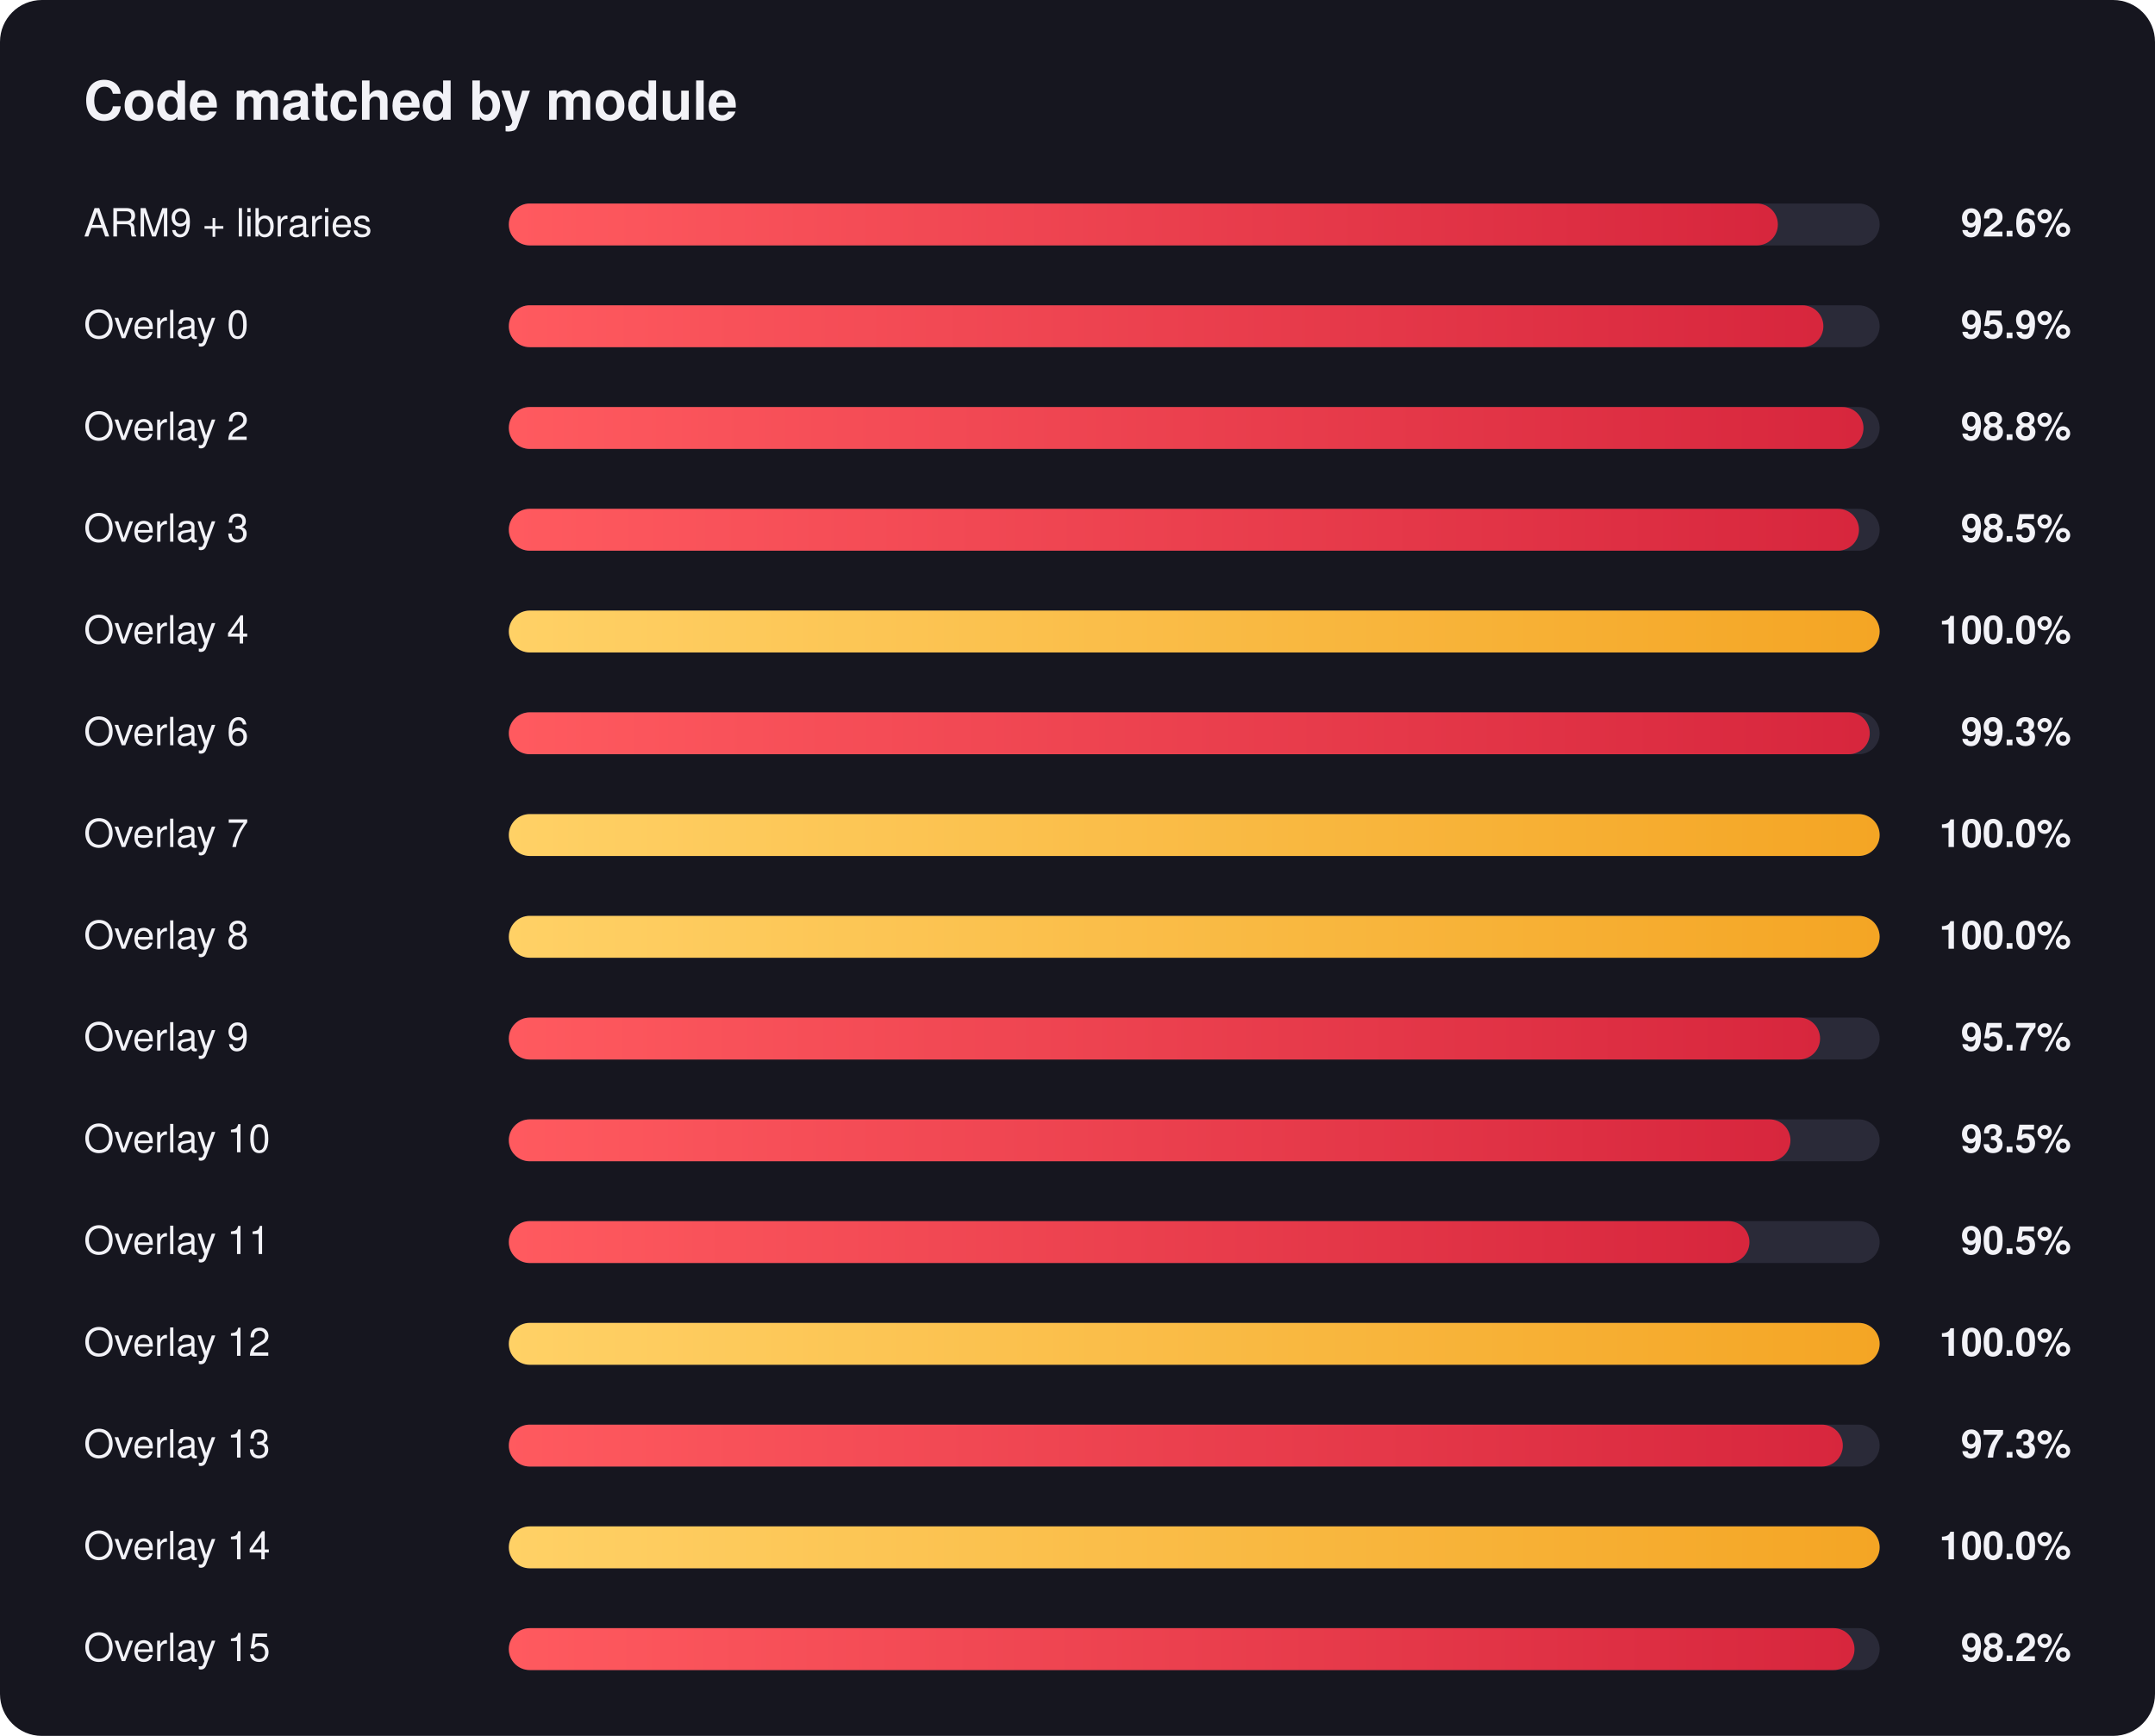
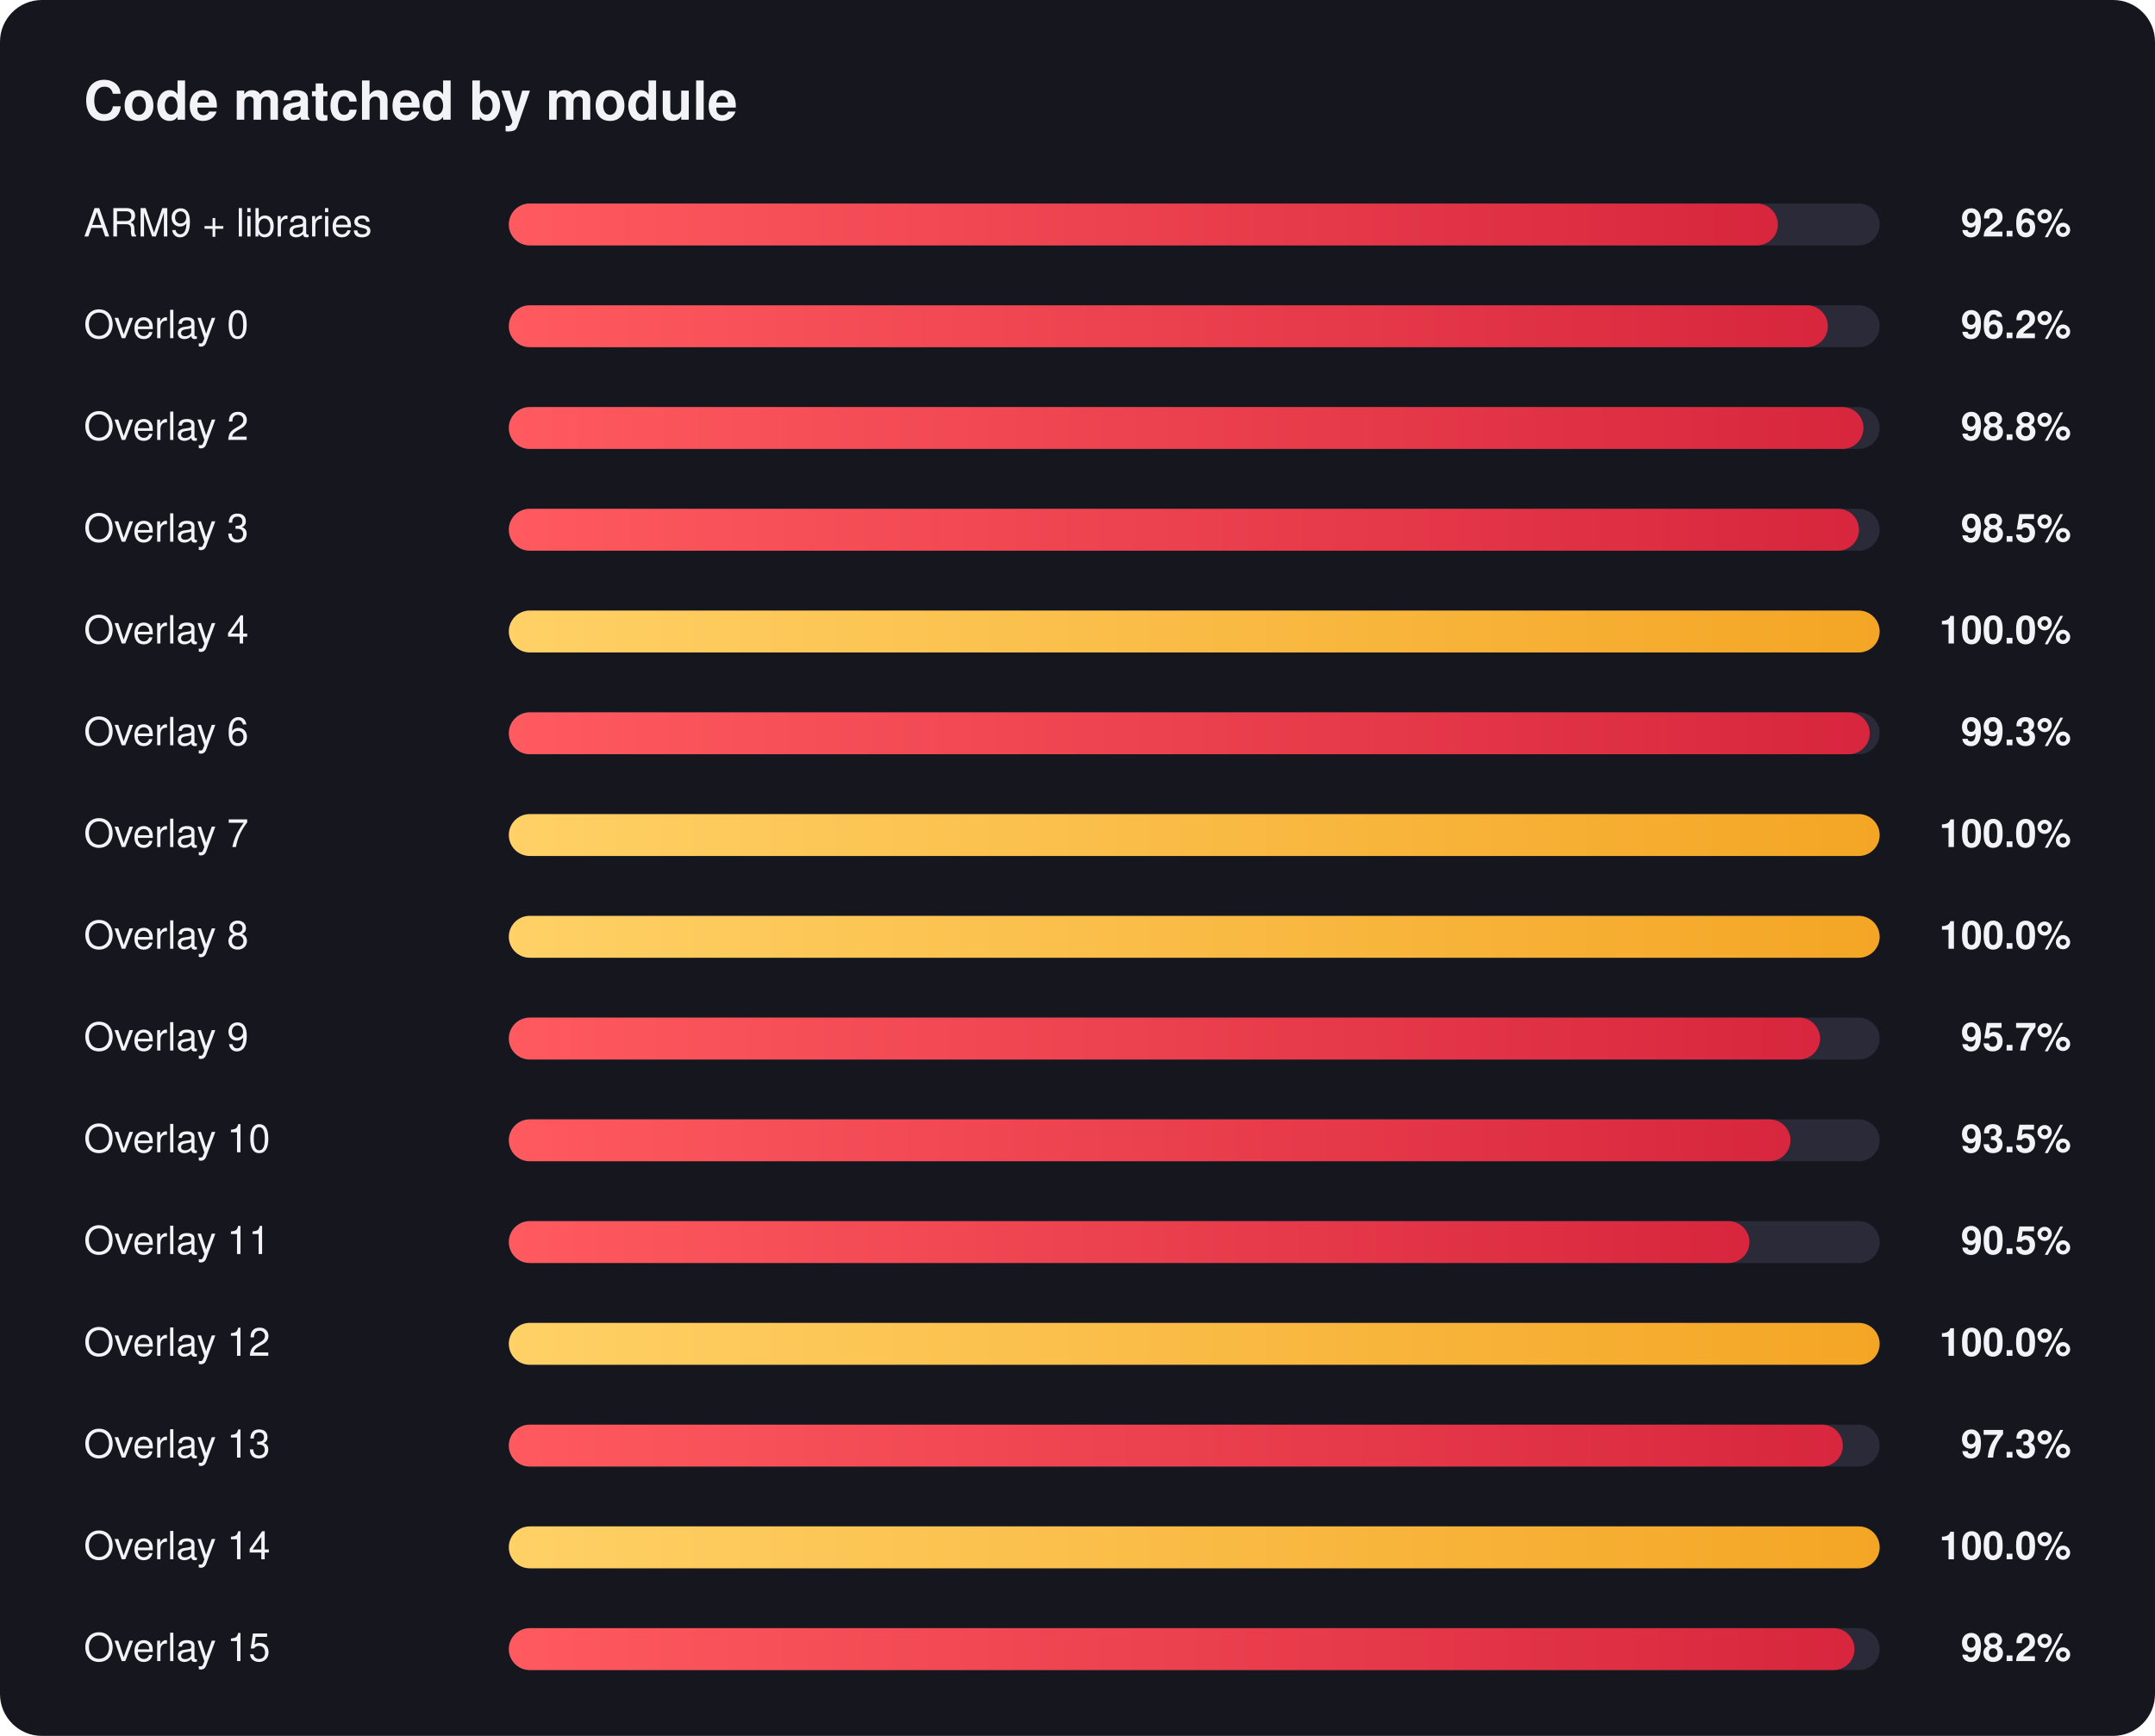
<svg xmlns="http://www.w3.org/2000/svg" width="720" height="580" viewBox="0 0 720 580" font-family="Segoe UI, Helvetica, Arial, sans-serif">
  <defs>
    <linearGradient id="red" x1="0" x2="1" y1="0" y2="0">
      <stop offset="0" stop-color="#ff5a5f" />
      <stop offset="1" stop-color="#d7263d" />
    </linearGradient>
    <linearGradient id="gold" x1="0" x2="1" y1="0" y2="0">
      <stop offset="0" stop-color="#ffd166" />
      <stop offset="1" stop-color="#f4a524" />
    </linearGradient>
  </defs>
  <rect width="720" height="580" rx="14" fill="#16161f" />
  <text x="28" y="40" fill="#f2f2f7" font-size="18" font-weight="700">Code matched by module</text>
  <text x="28" y="79" fill="#f2f2f7" font-size="13">ARM9 + libraries</text>
  <text x="692" y="79" fill="#f2f2f7" font-size="13" font-weight="600" text-anchor="end">92.6%</text>
  <rect x="170" y="68" width="458" height="14" rx="7.0" fill="#2a2a38" />
  <rect x="170" y="68" width="424.0" height="14" rx="7.0" fill="url(#red)" />
  <text x="28" y="113" fill="#f2f2f7" font-size="13">Overlay 0</text>
-   <text x="692" y="113" fill="#f2f2f7" font-size="13" font-weight="600" text-anchor="end">95.9%</text>
+   <text x="692" y="113" fill="#f2f2f7" font-size="13" font-weight="600" text-anchor="end">96.2%</text>
  <rect x="170" y="102" width="458" height="14" rx="7.0" fill="#2a2a38" />
-   <rect x="170" y="102" width="439.2" height="14" rx="7.0" fill="url(#red)" />
+   <rect x="170" y="102" width="440.7" height="14" rx="7.0" fill="url(#red)" />
  <text x="28" y="147" fill="#f2f2f7" font-size="13">Overlay 2</text>
  <text x="692" y="147" fill="#f2f2f7" font-size="13" font-weight="600" text-anchor="end">98.8%</text>
  <rect x="170" y="136" width="458" height="14" rx="7.0" fill="#2a2a38" />
  <rect x="170" y="136" width="452.6" height="14" rx="7.0" fill="url(#red)" />
  <text x="28" y="181" fill="#f2f2f7" font-size="13">Overlay 3</text>
  <text x="692" y="181" fill="#f2f2f7" font-size="13" font-weight="600" text-anchor="end">98.5%</text>
  <rect x="170" y="170" width="458" height="14" rx="7.0" fill="#2a2a38" />
  <rect x="170" y="170" width="451.1" height="14" rx="7.0" fill="url(#red)" />
  <text x="28" y="215" fill="#f2f2f7" font-size="13">Overlay 4</text>
  <text x="692" y="215" fill="#f2f2f7" font-size="13" font-weight="600" text-anchor="end">100.0%</text>
  <rect x="170" y="204" width="458" height="14" rx="7.0" fill="#2a2a38" />
  <rect x="170" y="204" width="458.0" height="14" rx="7.0" fill="url(#gold)" />
  <text x="28" y="249" fill="#f2f2f7" font-size="13">Overlay 6</text>
  <text x="692" y="249" fill="#f2f2f7" font-size="13" font-weight="600" text-anchor="end">99.3%</text>
  <rect x="170" y="238" width="458" height="14" rx="7.0" fill="#2a2a38" />
  <rect x="170" y="238" width="454.7" height="14" rx="7.0" fill="url(#red)" />
  <text x="28" y="283" fill="#f2f2f7" font-size="13">Overlay 7</text>
  <text x="692" y="283" fill="#f2f2f7" font-size="13" font-weight="600" text-anchor="end">100.0%</text>
  <rect x="170" y="272" width="458" height="14" rx="7.0" fill="#2a2a38" />
  <rect x="170" y="272" width="458.0" height="14" rx="7.0" fill="url(#gold)" />
  <text x="28" y="317" fill="#f2f2f7" font-size="13">Overlay 8</text>
  <text x="692" y="317" fill="#f2f2f7" font-size="13" font-weight="600" text-anchor="end">100.0%</text>
  <rect x="170" y="306" width="458" height="14" rx="7.0" fill="#2a2a38" />
  <rect x="170" y="306" width="458.0" height="14" rx="7.0" fill="url(#gold)" />
  <text x="28" y="351" fill="#f2f2f7" font-size="13">Overlay 9</text>
  <text x="692" y="351" fill="#f2f2f7" font-size="13" font-weight="600" text-anchor="end">95.7%</text>
  <rect x="170" y="340" width="458" height="14" rx="7.0" fill="#2a2a38" />
  <rect x="170" y="340" width="438.1" height="14" rx="7.0" fill="url(#red)" />
  <text x="28" y="385" fill="#f2f2f7" font-size="13">Overlay 10</text>
  <text x="692" y="385" fill="#f2f2f7" font-size="13" font-weight="600" text-anchor="end">93.5%</text>
  <rect x="170" y="374" width="458" height="14" rx="7.0" fill="#2a2a38" />
  <rect x="170" y="374" width="428.2" height="14" rx="7.0" fill="url(#red)" />
  <text x="28" y="419" fill="#f2f2f7" font-size="13">Overlay 11</text>
  <text x="692" y="419" fill="#f2f2f7" font-size="13" font-weight="600" text-anchor="end">90.5%</text>
  <rect x="170" y="408" width="458" height="14" rx="7.0" fill="#2a2a38" />
  <rect x="170" y="408" width="414.5" height="14" rx="7.0" fill="url(#red)" />
  <text x="28" y="453" fill="#f2f2f7" font-size="13">Overlay 12</text>
  <text x="692" y="453" fill="#f2f2f7" font-size="13" font-weight="600" text-anchor="end">100.0%</text>
  <rect x="170" y="442" width="458" height="14" rx="7.0" fill="#2a2a38" />
  <rect x="170" y="442" width="458.0" height="14" rx="7.0" fill="url(#gold)" />
  <text x="28" y="487" fill="#f2f2f7" font-size="13">Overlay 13</text>
  <text x="692" y="487" fill="#f2f2f7" font-size="13" font-weight="600" text-anchor="end">97.3%</text>
  <rect x="170" y="476" width="458" height="14" rx="7.0" fill="#2a2a38" />
  <rect x="170" y="476" width="445.7" height="14" rx="7.0" fill="url(#red)" />
  <text x="28" y="521" fill="#f2f2f7" font-size="13">Overlay 14</text>
  <text x="692" y="521" fill="#f2f2f7" font-size="13" font-weight="600" text-anchor="end">100.0%</text>
  <rect x="170" y="510" width="458" height="14" rx="7.0" fill="#2a2a38" />
  <rect x="170" y="510" width="458.0" height="14" rx="7.0" fill="url(#gold)" />
  <text x="28" y="555" fill="#f2f2f7" font-size="13">Overlay 15</text>
  <text x="692" y="555" fill="#f2f2f7" font-size="13" font-weight="600" text-anchor="end">98.2%</text>
  <rect x="170" y="544" width="458" height="14" rx="7.0" fill="#2a2a38" />
  <rect x="170" y="544" width="449.6" height="14" rx="7.0" fill="url(#red)" />
</svg>
